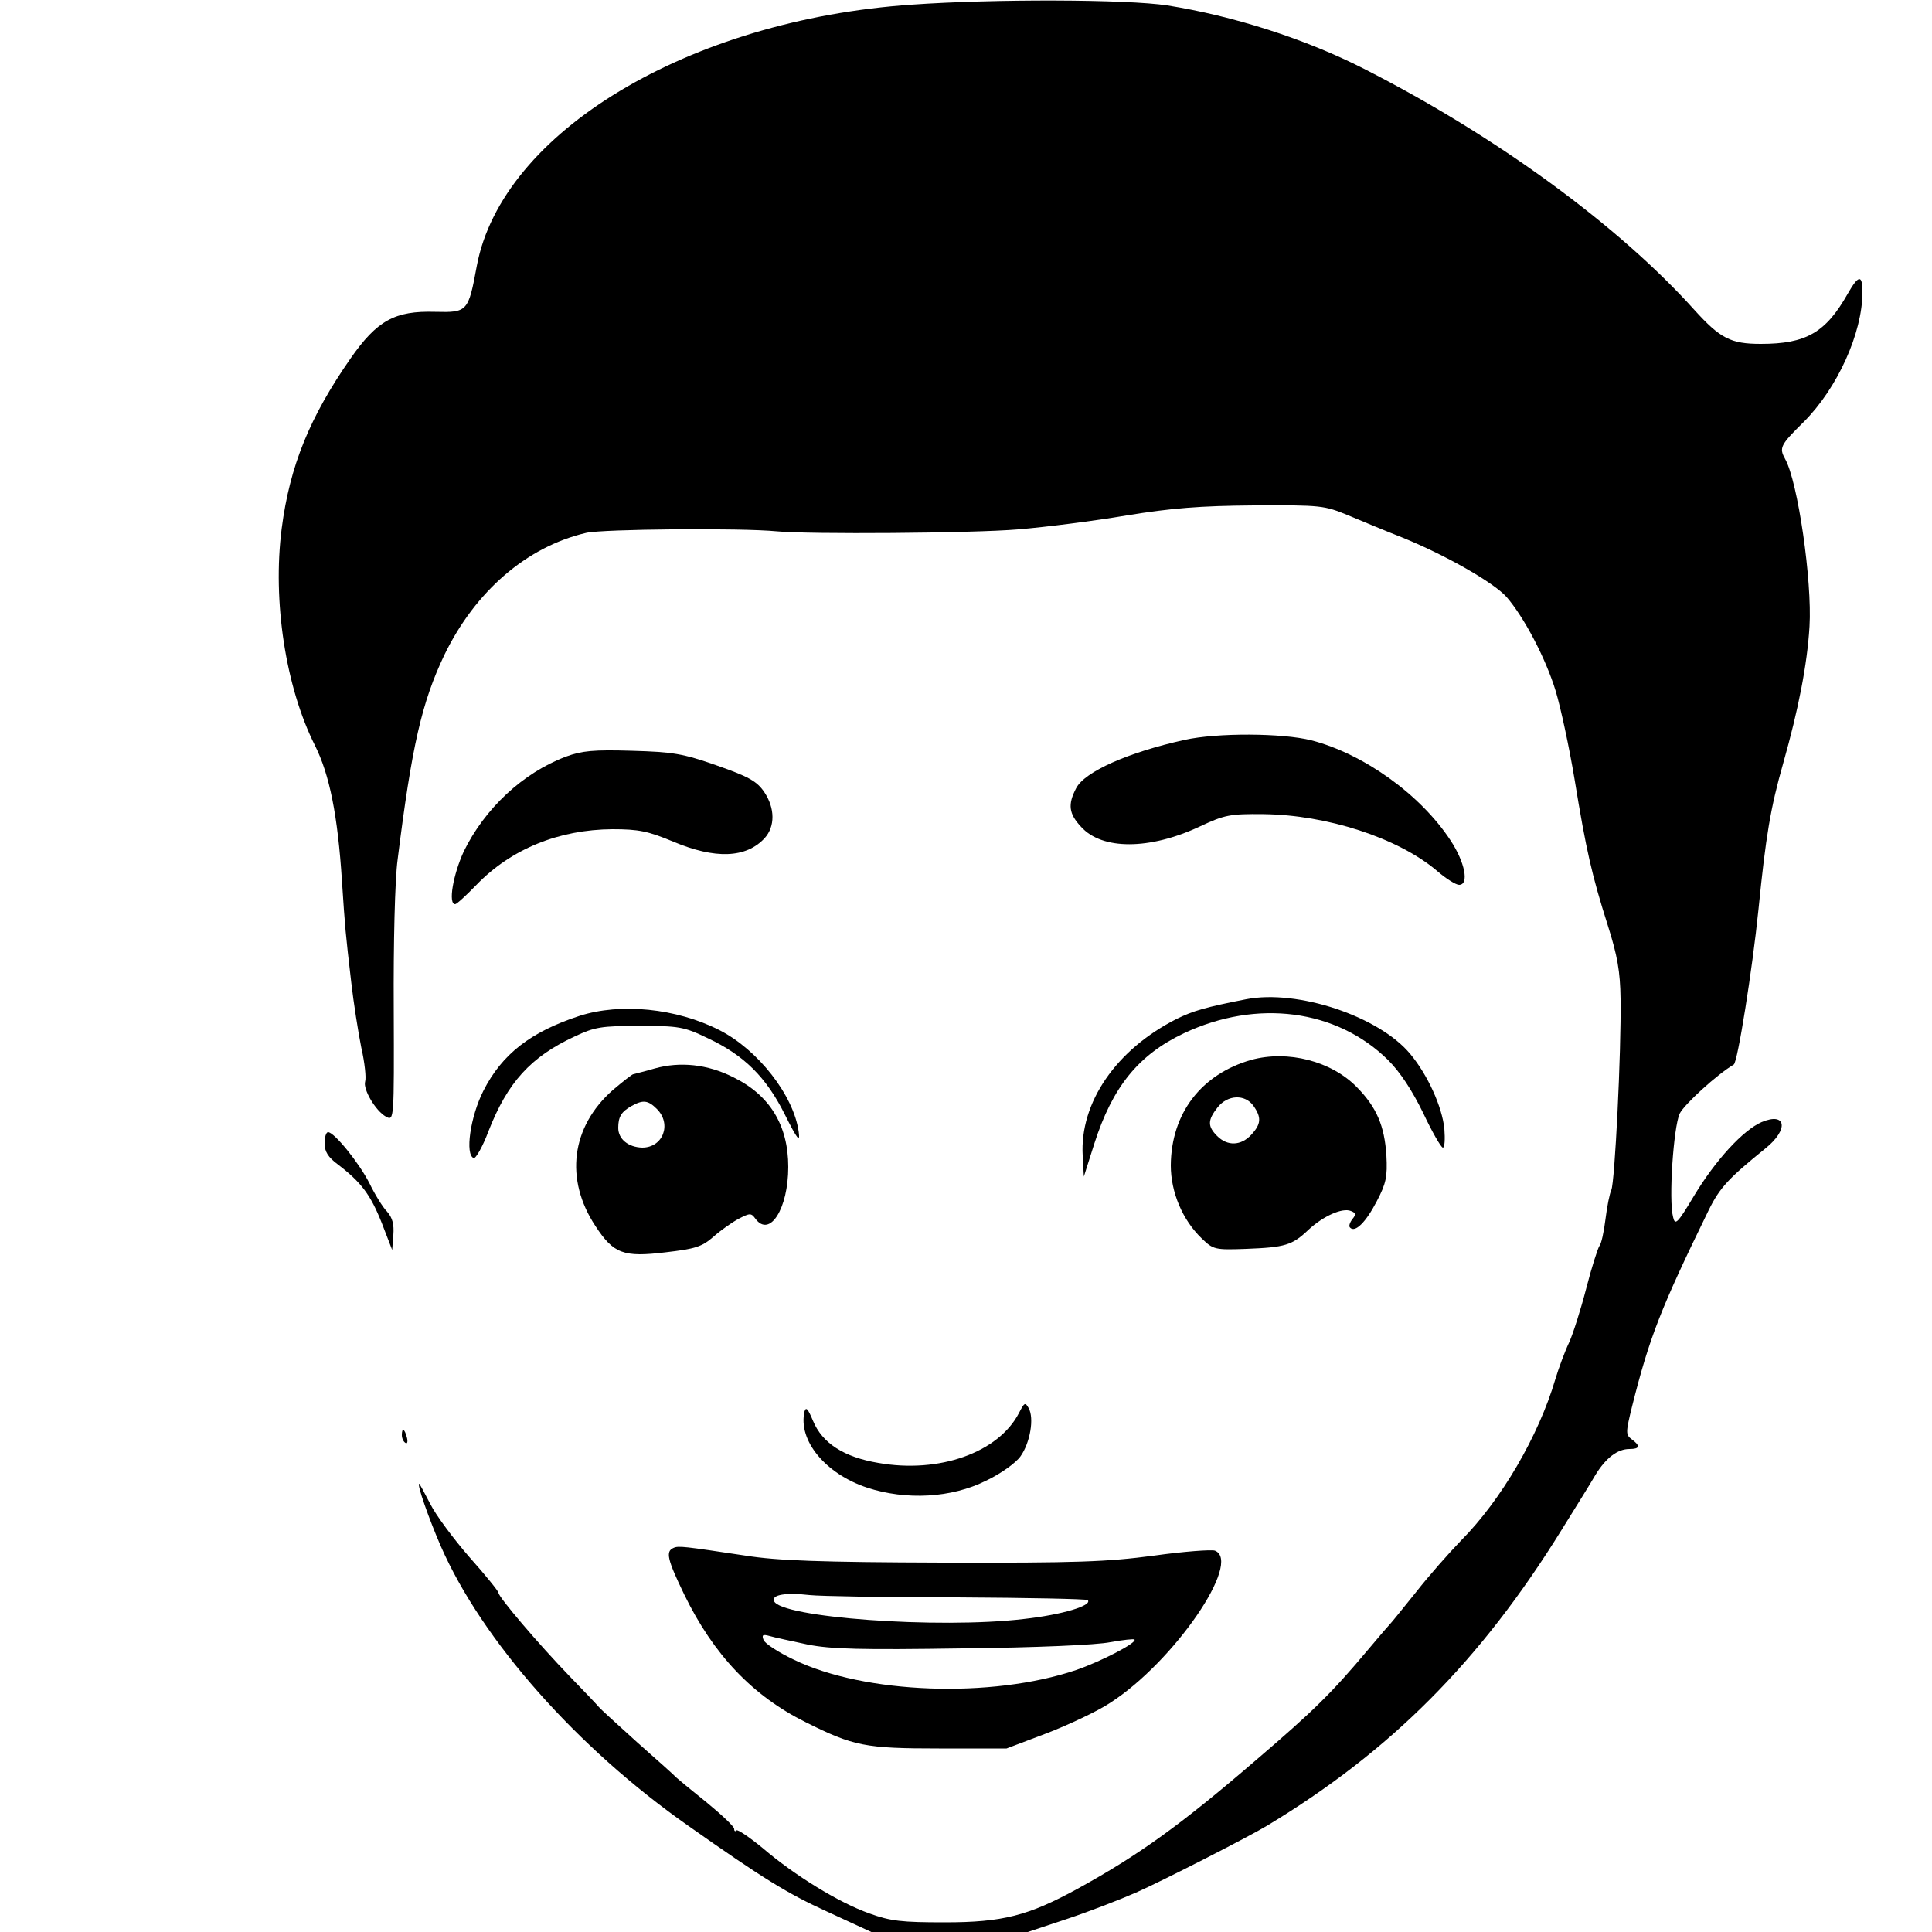
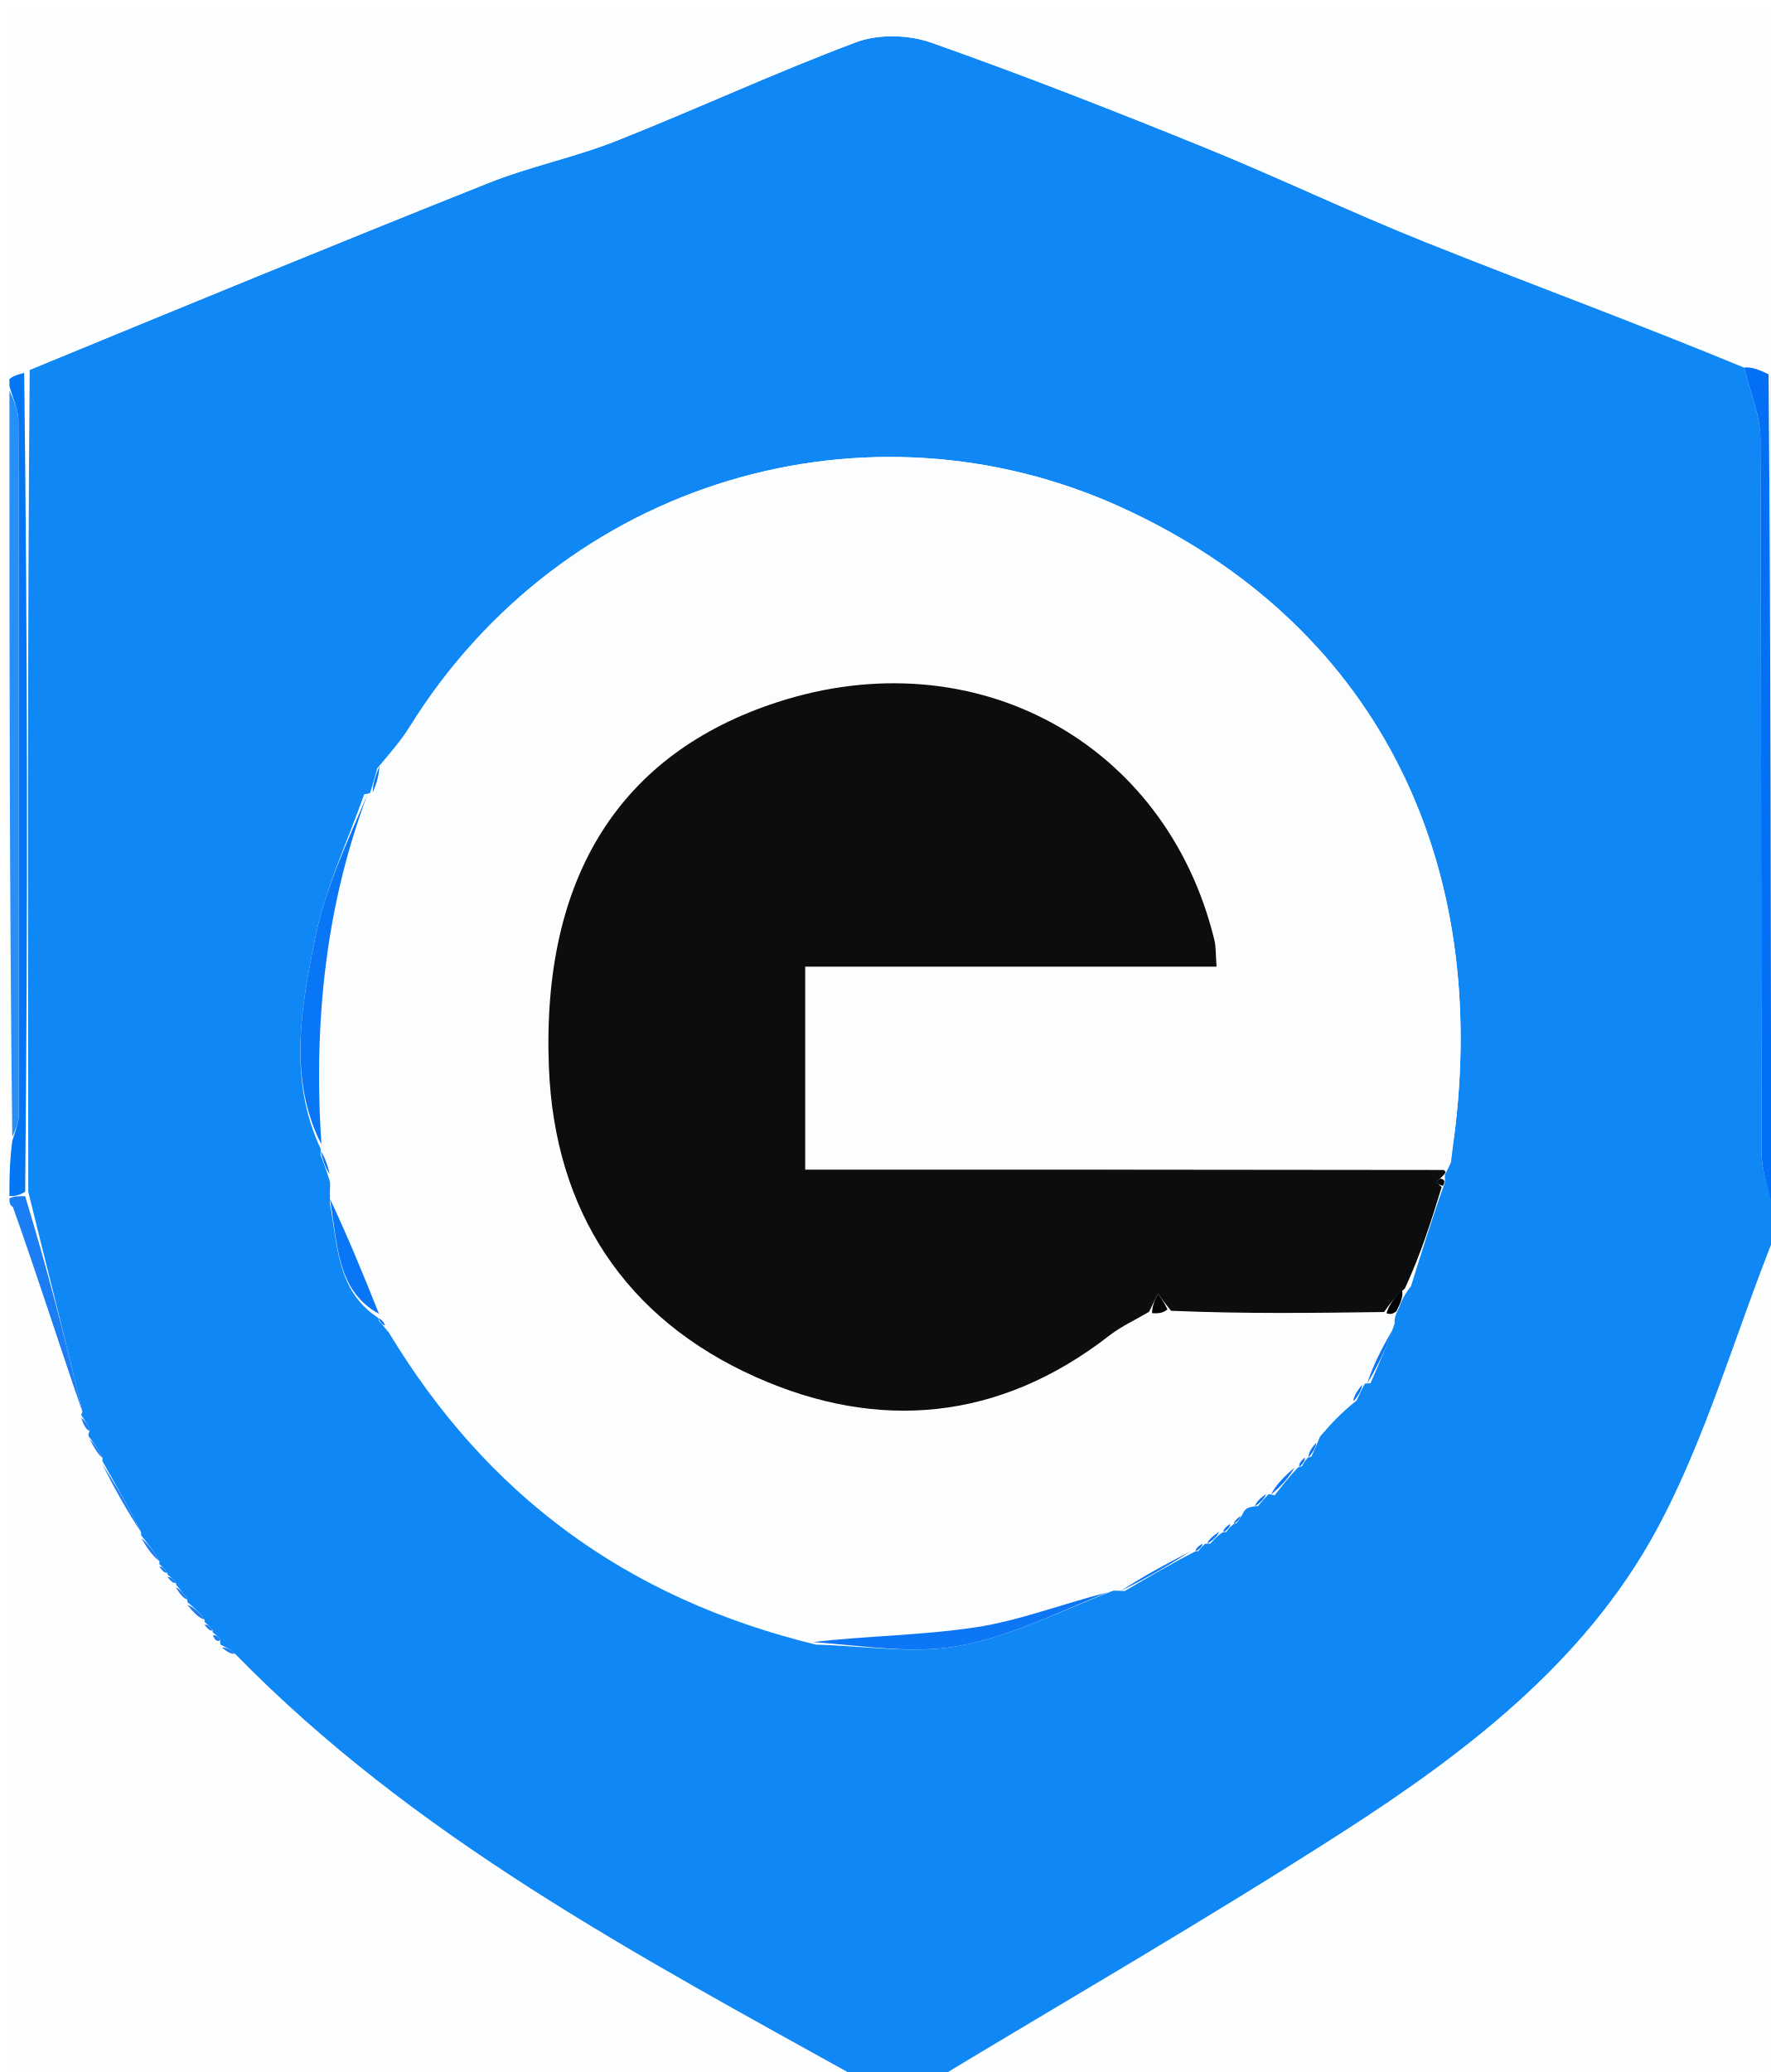
- <svg xmlns="http://www.w3.org/2000/svg" version="1.0" width="500pt" height="500pt" viewBox="0 0 500 500" preserveAspectRatio="xMidYMid meet">
-   <g transform="translate(0,500) scale(0.1,-0.1)" fill="#000000" stroke="none">
-     <path d="M2360 4988 c-577 -39 -1061 -330 -1126 -676 -22 -119 -24 -121 -108 -119 -104 3 -150 -22 -219 -121 -105 -151 -157 -277 -178 -440 -24 -187 10 -410 86 -561 38 -76 59 -181 70 -351 8 -122 9 -133 24 -262 6 -53 18 -129 26 -169 9 -39 13 -79 10 -88 -6 -20 27 -76 54 -91 21 -11 21 -10 20 282 -1 166 3 332 10 383 37 297 63 408 121 530 80 165 213 280 367 316 44 10 400 13 493 4 84 -8 507 -5 625 5 72 6 198 22 280 36 116 19 191 25 330 26 175 1 182 0 245 -26 36 -15 98 -41 139 -57 111 -45 236 -116 270 -154 45 -52 101 -158 127 -243 13 -43 35 -145 49 -229 30 -184 45 -249 86 -378 25 -79 32 -119 33 -190 2 -138 -15 -477 -24 -495 -4 -8 -11 -42 -15 -75 -4 -33 -11 -65 -16 -70 -4 -6 -20 -55 -34 -110 -14 -54 -34 -117 -44 -139 -11 -23 -27 -66 -36 -96 -43 -146 -140 -312 -243 -416 -32 -33 -85 -93 -117 -134 -33 -41 -62 -77 -65 -80 -3 -3 -30 -34 -60 -70 -94 -112 -141 -158 -287 -283 -195 -168 -304 -247 -464 -335 -128 -70 -194 -87 -344 -87 -111 0 -140 3 -195 23 -79 28 -193 98 -276 169 -34 28 -65 49 -68 46 -3 -4 -6 -2 -6 4 0 6 -33 37 -72 69 -40 32 -75 61 -78 64 -3 4 -48 44 -100 90 -52 47 -97 88 -100 92 -3 4 -37 40 -76 80 -81 84 -184 205 -184 216 0 4 -34 46 -75 92 -41 47 -87 109 -101 137 -15 29 -28 53 -29 53 -7 0 26 -93 56 -162 107 -244 353 -522 640 -723 193 -136 256 -175 359 -222 l115 -53 202 0 203 0 102 34 c57 19 137 50 178 68 66 29 293 145 339 173 320 193 552 426 762 765 36 58 76 122 88 143 27 44 57 67 88 67 27 0 29 8 6 25 -16 12 -16 17 1 86 45 179 74 253 198 507 29 59 52 83 147 160 61 49 54 95 -10 68 -48 -21 -119 -98 -175 -191 -43 -72 -49 -77 -54 -55 -12 44 1 233 17 268 12 24 96 101 140 127 10 6 48 245 64 402 19 190 31 262 64 378 39 138 62 254 68 354 7 117 -30 374 -63 433 -16 29 -13 36 48 96 87 87 152 230 152 336 0 46 -10 45 -38 -4 -57 -101 -108 -130 -225 -130 -78 0 -105 14 -172 88 -196 218 -513 450 -855 624 -153 78 -339 137 -509 164 -105 16 -449 17 -661 2z" />
-     <path d="M3065 3085 c-145 -32 -258 -82 -280 -125 -22 -42 -19 -66 13 -100 54 -60 177 -60 307 1 64 30 78 33 165 32 164 -2 347 -61 448 -146 24 -21 50 -37 58 -37 27 0 15 59 -22 115 -78 119 -225 224 -360 259 -75 19 -244 20 -329 1z" />
-     <path d="M1465 3042 c-112 -42 -211 -135 -265 -246 -27 -59 -41 -136 -22 -136 4 0 29 23 55 50 90 93 213 143 352 144 68 0 92 -5 157 -32 109 -46 189 -43 237 9 27 30 27 77 -1 119 -19 28 -40 40 -123 69 -88 31 -114 35 -220 38 -99 3 -129 0 -170 -15z" />
-     <path d="M3225 2414 c-107 -21 -137 -30 -180 -51 -156 -79 -251 -216 -243 -354 l3 -54 27 85 c47 147 114 230 232 286 189 89 395 62 528 -69 32 -32 62 -78 91 -137 23 -49 46 -89 51 -90 5 0 6 22 4 49 -6 57 -43 139 -88 193 -81 98 -292 168 -425 142z" />
-     <path d="M1500 2371 c-126 -41 -201 -99 -249 -194 -34 -67 -48 -166 -25 -174 5 -2 23 29 38 69 49 126 109 193 224 246 51 24 68 27 167 27 102 0 115 -2 177 -32 94 -44 151 -101 199 -197 33 -66 40 -74 36 -45 -13 94 -105 212 -205 263 -112 57 -256 71 -362 37z" />
-     <path d="M3238 2257 c-129 -37 -207 -138 -208 -273 0 -69 30 -141 80 -189 30 -29 34 -30 116 -27 100 4 118 9 161 50 38 35 87 57 109 48 13 -5 14 -9 4 -21 -7 -9 -10 -19 -6 -22 13 -14 41 14 69 68 24 46 28 63 25 119 -5 76 -25 124 -76 176 -66 68 -179 97 -274 71z m6 -119 c21 -30 20 -47 -6 -75 -26 -28 -61 -30 -88 -3 -25 25 -25 41 1 74 26 33 71 35 93 4z" />
-     <path d="M1695 2235 c-27 -8 -53 -14 -56 -15 -3 0 -27 -19 -53 -41 -108 -95 -125 -231 -45 -352 47 -72 73 -81 181 -68 77 9 94 14 124 40 19 17 49 38 66 47 29 15 32 15 43 0 37 -50 85 26 85 134 0 108 -48 186 -142 232 -67 34 -138 41 -203 23z m5 -105 c39 -39 16 -100 -38 -100 -36 1 -62 22 -62 51 0 29 8 42 35 57 29 16 42 15 65 -8z" />
-     <path d="M840 2041 c0 -21 9 -36 35 -55 60 -46 84 -78 113 -151 l27 -70 3 39 c2 27 -2 44 -16 60 -11 11 -32 45 -46 74 -27 53 -91 132 -107 132 -5 0 -9 -13 -9 -29z" />
-     <path d="M2637 1343 c-53 -102 -206 -157 -364 -129 -89 15 -145 51 -169 109 -13 31 -18 37 -22 24 -17 -75 54 -161 162 -197 101 -33 218 -27 308 18 38 18 77 46 89 63 25 35 36 99 21 125 -9 16 -11 14 -25 -13z" />
-     <path d="M1040 1286 c0 -8 4 -17 9 -20 5 -4 7 3 4 14 -6 23 -13 26 -13 6z" />
-     <path d="M1743 994 c-21 -9 -16 -30 28 -121 76 -156 177 -262 314 -330 124 -62 154 -68 345 -68 l175 0 103 39 c57 22 132 57 165 79 165 106 343 366 271 394 -9 3 -80 -2 -158 -13 -121 -16 -198 -19 -546 -18 -316 1 -428 5 -510 18 -160 24 -174 26 -187 20z m734 -128 c182 -1 334 -4 338 -7 13 -14 -66 -38 -166 -49 -221 -26 -632 4 -646 47 -6 16 32 22 92 15 28 -3 199 -6 382 -6z m-387 -122 c60 -12 139 -14 400 -10 192 2 349 9 383 16 33 6 61 9 63 7 8 -8 -87 -57 -151 -79 -219 -74 -548 -62 -731 27 -40 19 -75 42 -78 51 -5 13 -2 15 16 10 13 -4 57 -13 98 -22z" />
-   </g>
+ <svg xmlns="http://www.w3.org/2000/svg" version="1.1" id="Layer_1" x="0px" y="0px" width="100%" viewBox="0 0 188 220" enable-background="new 0 0 188 220" xml:space="preserve">
+   <path fill="#0F88F5" opacity="1" stroke="none" d=" M99,221   C96.629,221 94.259,221 91.262,220.708   C67.461,207.486 43.951,195.051 24.948,175.585   C24.414,175.084 23.935,174.889 23.422,174.633   C23.389,174.571 23.329,174.445 23.415,174.165   C23.185,173.727 22.868,173.57 22.554,173.277   C22.556,173.141 22.598,173.409 22.596,173.117   C22.277,172.638 21.96,172.453 21.743,172.234   C21.844,172.202 21.673,172.328 21.725,171.976   C21.127,171.121 20.478,170.618 19.883,170.086   C19.937,170.056 19.874,170.162 19.877,169.831   C19.453,169.085 19.024,168.67 18.668,168.228   C18.739,168.202 18.715,168.353 18.678,168.066   C18.331,167.58 18.021,167.381 17.772,167.166   C17.833,167.15 17.81,167.275 17.755,167.004   C17.421,166.508 17.143,166.282 16.907,166.054   C16.95,166.051 16.906,166.126 16.929,165.763   C16.287,164.607 15.622,163.814 14.981,163.014   C15.005,163.008 14.974,163.046 14.977,162.671   C13.587,159.894 12.193,157.492 10.844,155.085   C10.889,155.079 10.858,155.165 10.894,154.796   C10.427,153.802 9.924,153.177 9.39,152.482   C9.359,152.412 9.354,152.258 9.517,151.951   C9.307,151.185 8.935,150.725 8.593,150.201   C8.624,150.136 8.639,150.279 8.742,149.872   C6.897,141.981 4.95,134.497 3.004,126.544   C2.963,97.213 2.921,68.351 3.151,39.282   C19.57,32.511 35.689,25.876 51.88,19.425   C56.29,17.669 61.018,16.71 65.432,14.963   C73.98,11.58 82.331,7.69 90.937,4.473   C93.276,3.598 96.479,3.679 98.863,4.519   C108.581,7.943 118.184,11.713 127.736,15.587   C135.663,18.802 143.387,22.518 151.329,25.692   C162.515,30.163 173.82,34.338 185.195,39.027   C185.877,41.768 186.916,44.119 186.926,46.476   C187.044,71.777 186.975,97.079 187.048,122.381   C187.053,124.252 187.756,126.122 188.351,127.981   C188.567,127.969 189,128 189,128   C189,128.75 189,129.5 188.627,130.729   C184.204,141.7 181.185,152.753 175.857,162.55   C168.258,176.521 155.617,186.162 142.435,194.629   C128.189,203.78 113.497,212.239 99,221  M130.919,161.896   C130.919,161.896 130.768,161.893 131.294,161.725   C131.52,161.445 131.746,161.165 132.125,160.431   C132.311,160.134 132.58,159.984 133.581,159.91   C133.957,159.455 134.333,159.001 134.681,158.679   C134.681,158.679 134.596,158.572 135.348,158.772   C136.149,157.746 136.951,156.72 137.828,155.813   C137.828,155.813 137.688,155.837 138.259,155.673   C138.44,155.337 138.62,155 138.822,154.85   C138.822,154.85 138.638,154.815 139.245,154.657   C139.501,154.117 139.758,153.576 140.192,152.457   C141.252,151.274 142.311,150.09 144.058,148.698   C144.341,148.081 144.623,147.465 144.914,146.936   C144.914,146.936 144.832,146.904 145.523,146.87   C146.383,144.924 147.243,142.977 148.094,140.519   C148.073,140.185 148.053,139.851 148.503,138.97   C148.754,138.299 149.004,137.627 149.839,136.546   C150.921,133.047 152.003,129.548 153.356,125.75   C153.488,125.439 153.398,125.217 153.428,124.702   C153.516,124.555 153.603,124.408 154.065,123.445   C154.23,122.126 154.404,120.807 154.557,119.486   C157.87,90.876 146.022,66.199 119.131,53.9   C92.193,41.58 59.83,50.84 43.443,77.269   C42.586,78.65 41.485,79.88 40.066,81.566   C39.818,82.478 39.571,83.39 39.301,84.169   C39.301,84.169 39.425,84.224 38.67,84.341   C36.9,89.366 34.553,94.273 33.497,99.444   C31.973,106.9 30.589,114.575 34.047,121.977   C34.047,121.977 34.067,121.892 34.03,122.578   C34.334,123.383 34.637,124.189 35.08,125.604   C35.068,126.021 35.056,126.437 35.018,127.685   C35.866,132.143 35.728,137.027 40.136,139.913   C40.136,139.913 40.137,139.755 40.242,140.249   C40.465,140.493 40.687,140.737 41.319,141.532   C51.662,158.644 66.412,169.703 86.649,174.625   C91.738,174.738 96.977,175.66 101.876,174.75   C107.412,173.723 112.643,171.05 118.273,168.862   C118.273,168.862 118.624,168.895 119.424,168.935   C121.874,167.496 124.323,166.057 126.838,164.769   C126.838,164.769 126.674,164.772 127.237,164.691   C127.476,164.411 127.714,164.131 127.946,163.937   C127.946,163.937 127.862,163.911 128.528,163.89   C128.93,163.447 129.332,163.003 129.803,162.722   C129.803,162.722 129.627,162.714 130.213,162.657   C130.439,162.354 130.666,162.051 130.919,161.896  z" />
+   <path fill="#FDFEFF" opacity="1" stroke="none" d=" M185.074,38.64   C173.82,34.338 162.515,30.163 151.329,25.692   C143.387,22.518 135.663,18.802 127.736,15.587   C118.184,11.713 108.581,7.943 98.863,4.519   C96.479,3.679 93.276,3.598 90.937,4.473   C82.331,7.69 73.98,11.58 65.432,14.963   C61.018,16.71 56.29,17.669 51.88,19.425   C35.689,25.876 19.57,32.511 2.842,39.384   C1.839,39.794 1.42,39.897 1,40   C1,27.021 1,14.043 1,1.063   C63.667,1.063 126.333,1.063 189,1.063   C189,13.771 189,26.417 188.76,39.503   C188.521,39.943 188.039,39.959 187.797,39.736   C186.728,39.221 185.901,38.93 185.074,38.64  z" />
+   <path fill="#FDFEFF" opacity="1" stroke="none" d=" M25.003,175.891   C43.951,195.051 67.461,207.486 90.818,220.708   C61.072,221 31.144,221 1,221   C1,190.313 1,159.625 1.364,128.612   C4.032,135.618 6.336,142.949 8.639,150.279   C8.639,150.279 8.624,150.136 8.641,150.47   C8.89,151.289 9.122,151.773 9.354,152.258   C9.354,152.258 9.359,152.412 9.503,152.766   C10.05,153.802 10.454,154.484 10.858,155.165   C10.858,155.165 10.889,155.079 10.891,155.445   C12.253,158.223 13.613,160.634 14.974,163.046   C14.974,163.046 15.005,163.008 15.032,163.325   C15.675,164.47 16.291,165.298 16.906,166.126   C16.906,166.126 16.95,166.051 16.961,166.326   C17.252,166.826 17.531,167.05 17.81,167.275   C17.81,167.275 17.833,167.15 17.851,167.429   C18.15,167.922 18.433,168.137 18.715,168.353   C18.715,168.353 18.739,168.202 18.74,168.52   C19.118,169.28 19.496,169.721 19.874,170.162   C19.874,170.162 19.937,170.056 19.965,170.372   C20.554,171.235 21.113,171.781 21.673,172.328   C21.673,172.328 21.844,172.202 21.823,172.484   C22.068,172.981 22.333,173.195 22.598,173.409   C22.598,173.409 22.556,173.141 22.612,173.497   C22.804,174.144 23.024,174.341 23.329,174.445   C23.329,174.445 23.389,174.571 23.543,174.871   C24.132,175.411 24.567,175.651 25.003,175.891  z" />
+   <path fill="#FDFEFF" opacity="1" stroke="none" d=" M99.469,221   C113.497,212.239 128.189,203.78 142.435,194.629   C155.617,186.162 168.258,176.521 175.857,162.55   C181.185,152.753 184.204,141.7 188.627,131.104   C189,160.927 189,190.854 189,221   C159.313,221 129.625,221 99.469,221  z" />
+   <path fill="#0376F4" opacity="1" stroke="none" d=" M1,40.25   C1.42,39.897 1.839,39.794 2.568,39.59   C2.921,68.351 2.963,97.213 2.67,126.54   C1.89,127.004 1.445,127.002 1,127   C1,125.286 1,123.571 1.302,121.138   C1.737,119.776 1.985,119.133 1.986,118.489   C2.004,93.889 2.013,69.288 1.955,44.688   C1.952,43.458 1.332,42.229 1,41   C1,41 1,40.5 1,40.25  z" />
+   <path fill="#81ADF7" opacity="1" stroke="none" d=" M188.039,39.959   C188.039,39.959 188.521,39.943 188.76,39.971   C189,69.021 189,98.042 189,127.531   C189,128 188.567,127.969 188.297,127.515   C188.031,98.026 188.035,68.993 188.039,39.959  z" />
+   <path fill="#288FF8" opacity="1" stroke="none" d=" M1,41.469   C1.332,42.229 1.952,43.458 1.955,44.688   C2.013,69.288 2.004,93.889 1.986,118.489   C1.985,119.133 1.737,119.776 1.302,120.71   C1,94.646 1,68.292 1,41.469  z" />
+   <path fill="#1C7EF4" opacity="1" stroke="none" d=" M1,127.25   C1.445,127.002 1.89,127.004 2.669,127.009   C4.95,134.497 6.897,141.981 8.742,149.872   C6.336,142.949 4.032,135.618 1.364,128.144   C1,128 1,127.5 1,127.25  z" />
+   <path fill="#FCFDFE" opacity="1" stroke="none" d=" M118.624,168.895   C118.624,168.895 118.273,168.862 117.755,168.952   C112.709,170.326 108.252,172.073 103.636,172.776   C97.833,173.659 91.901,173.687 86.025,174.084   C66.412,169.703 51.662,158.644 41.105,140.99   C40.64,140.217 40.388,139.986 40.137,139.755   C40.137,139.755 40.136,139.913 40.164,139.521   C38.477,135.037 36.761,130.945 35.044,126.854   C35.056,126.437 35.068,126.021 35.072,124.951   C34.732,123.496 34.4,122.694 34.067,121.892   C34.067,121.892 34.047,121.977 34.085,121.512   C33.27,108.395 34.611,96.059 39.425,84.224   C39.425,84.224 39.301,84.169 39.564,84.078   C40.05,83.05 40.273,82.115 40.497,81.18   C41.485,79.88 42.586,78.65 43.443,77.269   C59.83,50.84 92.193,41.58 119.131,53.9   C146.022,66.199 157.87,90.876 154.557,119.486   C154.404,120.807 154.23,122.126 153.481,123.817   C130.445,124.189 107.994,124.189 85.502,124.189   C85.502,116.858 85.502,109.958 85.502,102.637   C100.193,102.637 114.583,102.637 129.182,102.637   C129.083,101.383 129.131,100.544 128.94,99.764   C123.798,78.764 103.463,67.737 82.507,74.566   C65.922,79.971 57.486,93.035 58.285,113.322   C58.885,128.558 66.373,140.022 80.269,146.218   C93.308,152.032 106.161,150.853 117.794,141.809   C119.077,140.812 120.599,140.123 122.33,139.429   C123.095,139.477 123.541,139.387 124.377,139.453   C132.171,139.508 139.573,139.408 147.223,139.444   C147.658,139.559 147.845,139.538 148.032,139.517   C148.053,139.851 148.073,140.185 147.837,140.988   C146.665,143.273 145.748,145.088 144.832,146.904   C144.832,146.904 144.914,146.936 144.637,147.075   C144.03,147.778 143.7,148.342 143.371,148.906   C142.311,150.09 141.252,151.274 139.846,152.886   C139.213,153.815 138.926,154.315 138.638,154.815   C138.638,154.815 138.822,154.85 138.539,154.855   C138.066,155.186 137.877,155.512 137.688,155.837   C137.688,155.837 137.828,155.813 137.503,155.876   C136.317,156.817 135.457,157.694 134.596,158.572   C134.596,158.572 134.681,158.679 134.41,158.697   C133.736,159.138 133.334,159.56 132.932,159.982   C132.58,159.984 132.311,160.134 131.786,160.748   C131.22,161.34 130.994,161.616 130.768,161.893   C130.768,161.893 130.919,161.896 130.628,161.89   C130.101,162.16 129.864,162.437 129.627,162.714   C129.627,162.714 129.803,162.722 129.482,162.727   C128.728,163.125 128.295,163.518 127.862,163.911   C127.862,163.911 127.946,163.937 127.67,163.949   C127.154,164.231 126.914,164.502 126.674,164.772   C126.674,164.772 126.838,164.769 126.462,164.786   C123.598,166.168 121.111,167.532 118.624,168.895  z" />
+   <path fill="#0B0D0E" opacity="1" stroke="none" d=" M122.01,139.291   C120.599,140.123 119.077,140.812 117.794,141.809   C106.161,150.853 93.308,152.032 80.269,146.218   C66.373,140.022 58.885,128.558 58.285,113.322   C57.486,93.035 65.922,79.971 82.507,74.566   C103.463,67.737 123.798,78.764 128.94,99.764   C129.131,100.544 129.083,101.383 129.182,102.637   C114.583,102.637 100.193,102.637 85.502,102.637   C85.502,109.958 85.502,116.858 85.502,124.189   C107.994,124.189 130.445,124.189 153.294,124.225   C153.603,124.408 153.516,124.555 153.111,124.952   C152.714,125.304 152.547,125.472 152.567,125.497   C152.719,125.696 152.907,125.868 153.084,126.049   C152.003,129.548 150.921,133.047 149.178,136.812   C148.003,137.821 147.49,138.564 146.976,139.308   C139.573,139.408 132.171,139.508 124.358,139.177   C123.621,138.286 123.292,137.827 122.964,137.367   C122.646,138.009 122.328,138.65 122.01,139.291  z" />
+   <path fill="#026FF4" opacity="1" stroke="none" d=" M187.797,39.736   C188.035,68.993 188.031,98.026 188.081,127.526   C187.756,126.122 187.053,124.252 187.048,122.381   C186.975,97.079 187.044,71.777 186.926,46.476   C186.916,44.119 185.877,41.768 185.195,39.027   C185.901,38.93 186.728,39.221 187.797,39.736  z" />
+   <path fill="#0977F5" opacity="1" stroke="none" d=" M39.047,84.283   C34.611,96.059 33.27,108.395 34.129,121.516   C30.589,114.575 31.973,106.9 33.497,99.444   C34.553,94.273 36.9,89.366 39.047,84.283  z" />
+   <path fill="#0C76F5" opacity="1" stroke="none" d=" M86.337,174.354   C91.901,173.687 97.833,173.659 103.636,172.776   C108.252,172.073 112.709,170.326 117.621,169.068   C112.643,171.05 107.412,173.723 101.876,174.75   C96.977,175.66 91.738,174.738 86.337,174.354  z" />
+   <path fill="#0977F5" opacity="1" stroke="none" d=" M35.031,127.27   C36.761,130.945 38.477,135.037 40.242,139.503   C35.728,137.027 35.866,132.143 35.031,127.27  z" />
+   <path fill="#1C7EF4" opacity="1" stroke="none" d=" M14.977,162.671   C13.613,160.634 12.253,158.223 10.845,155.451   C12.193,157.492 13.587,159.894 14.977,162.671  z" />
+   <path fill="#0C76F5" opacity="1" stroke="none" d=" M119.024,168.915   C121.111,167.532 123.598,166.168 126.429,164.711   C124.323,166.057 121.874,167.496 119.024,168.915  z" />
+   <path fill="#0C76F5" opacity="1" stroke="none" d=" M145.178,146.887   C145.748,145.088 146.665,143.273 147.842,141.244   C147.243,142.977 146.383,144.924 145.178,146.887  z" />
+   <path fill="#0C76F5" opacity="1" stroke="none" d=" M134.972,158.672   C135.457,157.694 136.317,156.817 137.465,155.816   C136.951,156.72 136.149,157.746 134.972,158.672  z" />
+   <path fill="#1C7EF4" opacity="1" stroke="none" d=" M16.929,165.763   C16.291,165.298 15.675,164.47 15.008,163.331   C15.622,163.814 16.287,164.607 16.929,165.763  z" />
+   <path fill="#020203" opacity="1" stroke="none" d=" M147.223,139.444   C147.49,138.564 148.003,137.821 148.886,137.017   C149.004,137.627 148.754,138.299 148.268,139.244   C147.845,139.538 147.658,139.559 147.223,139.444  z" />
+   <path fill="#1C7EF4" opacity="1" stroke="none" d=" M21.725,171.976   C21.113,171.781 20.554,171.235 19.911,170.401   C20.478,170.618 21.127,171.121 21.725,171.976  z" />
+   <path fill="#0977F5" opacity="1" stroke="none" d=" M40.281,81.373   C40.273,82.115 40.05,83.05 39.575,84.144   C39.571,83.39 39.818,82.478 40.281,81.373  z" />
+   <path fill="#1C7EF4" opacity="1" stroke="none" d=" M10.894,154.796   C10.454,154.484 10.05,153.802 9.534,152.836   C9.924,153.177 10.427,153.802 10.894,154.796  z" />
+   <path fill="#0977F5" opacity="1" stroke="none" d=" M34.049,122.235   C34.4,122.694 34.732,123.496 35.002,124.646   C34.637,124.189 34.334,123.383 34.049,122.235  z" />
+   <path fill="#1C7EF4" opacity="1" stroke="none" d=" M19.877,169.831   C19.496,169.721 19.118,169.28 18.668,168.547   C19.024,168.67 19.453,169.085 19.877,169.831  z" />
+   <path fill="#1C7EF4" opacity="1" stroke="none" d=" M24.948,175.585   C24.567,175.651 24.132,175.411 23.576,174.933   C23.935,174.889 24.414,175.084 24.948,175.585  z" />
+   <path fill="#0C76F5" opacity="1" stroke="none" d=" M128.195,163.901   C128.295,163.518 128.728,163.125 129.448,162.646   C129.332,163.003 128.93,163.447 128.195,163.901  z" />
+   <path fill="#0C76F5" opacity="1" stroke="none" d=" M133.256,159.946   C133.334,159.56 133.736,159.138 134.424,158.631   C134.333,159.001 133.957,159.455 133.256,159.946  z" />
+   <path fill="#0C76F5" opacity="1" stroke="none" d=" M138.942,154.736   C138.926,154.315 139.213,153.815 139.757,153.176   C139.758,153.576 139.501,154.117 138.942,154.736  z" />
+   <path fill="#1C7EF4" opacity="1" stroke="none" d=" M9.517,151.951   C9.122,151.773 8.89,151.289 8.61,150.536   C8.935,150.725 9.307,151.185 9.517,151.951  z" />
+   <path fill="#0C76F5" opacity="1" stroke="none" d=" M143.715,148.802   C143.7,148.342 144.03,147.778 144.632,147.031   C144.623,147.465 144.341,148.081 143.715,148.802  z" />
+   <path fill="#000102" opacity="1" stroke="none" d=" M153.22,125.9   C152.907,125.868 152.719,125.696 152.567,125.497   C152.547,125.472 152.714,125.304 152.941,125.144   C153.398,125.217 153.488,125.439 153.22,125.9  z" />
+   <path fill="#0C76F5" opacity="1" stroke="none" d=" M131.031,161.809   C130.994,161.616 131.22,161.34 131.709,160.975   C131.746,161.165 131.52,161.445 131.031,161.809  z" />
+   <path fill="#0C76F5" opacity="1" stroke="none" d=" M129.92,162.686   C129.864,162.437 130.101,162.16 130.615,161.816   C130.666,162.051 130.439,162.354 129.92,162.686  z" />
+   <path fill="#0C76F5" opacity="1" stroke="none" d=" M137.973,155.755   C137.877,155.512 138.066,155.186 138.528,154.762   C138.62,155 138.44,155.337 137.973,155.755  z" />
+   <path fill="#0C76F5" opacity="1" stroke="none" d=" M126.956,164.732   C126.914,164.502 127.154,164.231 127.673,163.906   C127.714,164.131 127.476,164.411 126.956,164.732  z" />
+   <path fill="#1C7EF4" opacity="1" stroke="none" d=" M17.755,167.004   C17.531,167.05 17.252,166.826 16.918,166.328   C17.143,166.282 17.421,166.508 17.755,167.004  z" />
+   <path fill="#1C7EF4" opacity="1" stroke="none" d=" M18.678,168.066   C18.433,168.137 18.15,167.922 17.789,167.444   C18.021,167.381 18.331,167.58 18.678,168.066  z" />
+   <path fill="#0977F5" opacity="1" stroke="none" d=" M40.189,140.002   C40.388,139.986 40.64,140.217 40.9,140.715   C40.687,140.737 40.465,140.493 40.189,140.002  z" />
+   <path fill="#1C7EF4" opacity="1" stroke="none" d=" M22.596,173.117   C22.333,173.195 22.068,172.981 21.722,172.517   C21.96,172.453 22.277,172.638 22.596,173.117  z" />
+   <path fill="#1C7EF4" opacity="1" stroke="none" d=" M23.415,174.165   C23.024,174.341 22.804,174.144 22.61,173.632   C22.868,173.57 23.185,173.727 23.415,174.165  z" />
+   <path fill="#020203" opacity="1" stroke="none" d=" M122.33,139.429   C122.328,138.65 122.646,138.009 122.964,137.367   C123.292,137.827 123.621,138.286 123.968,139.022   C123.541,139.387 123.095,139.477 122.33,139.429  z" />
</svg>
